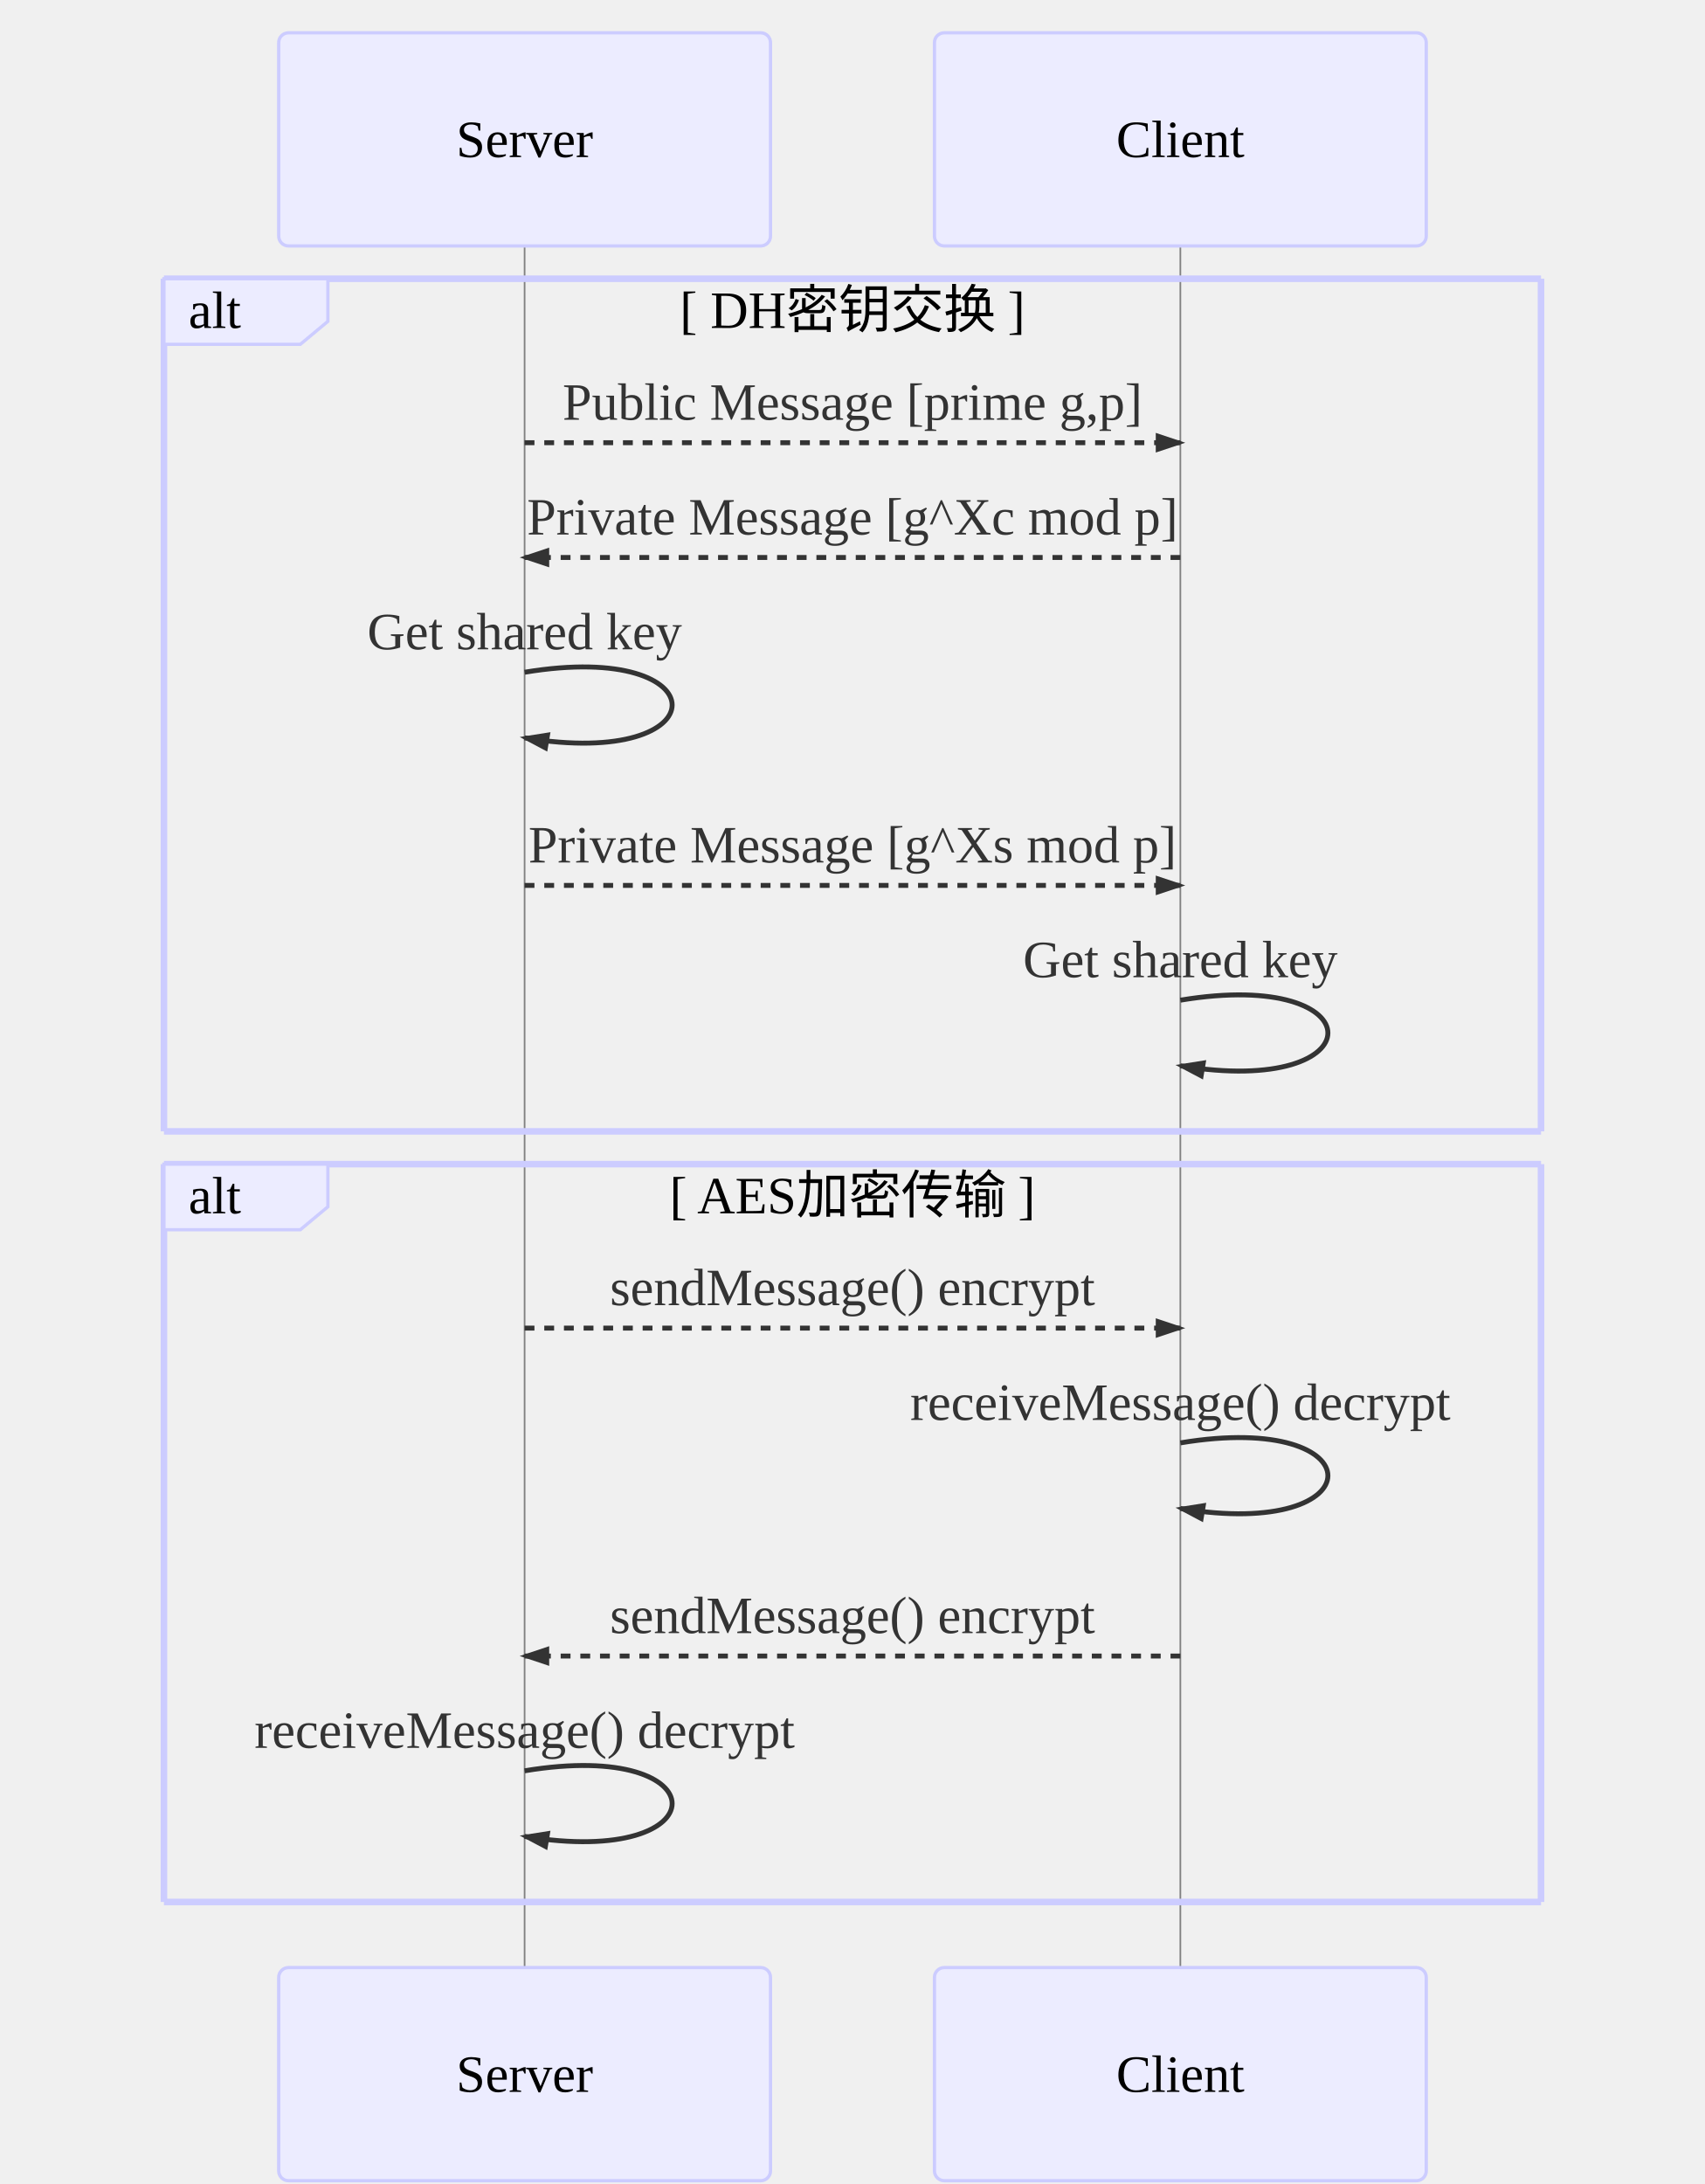
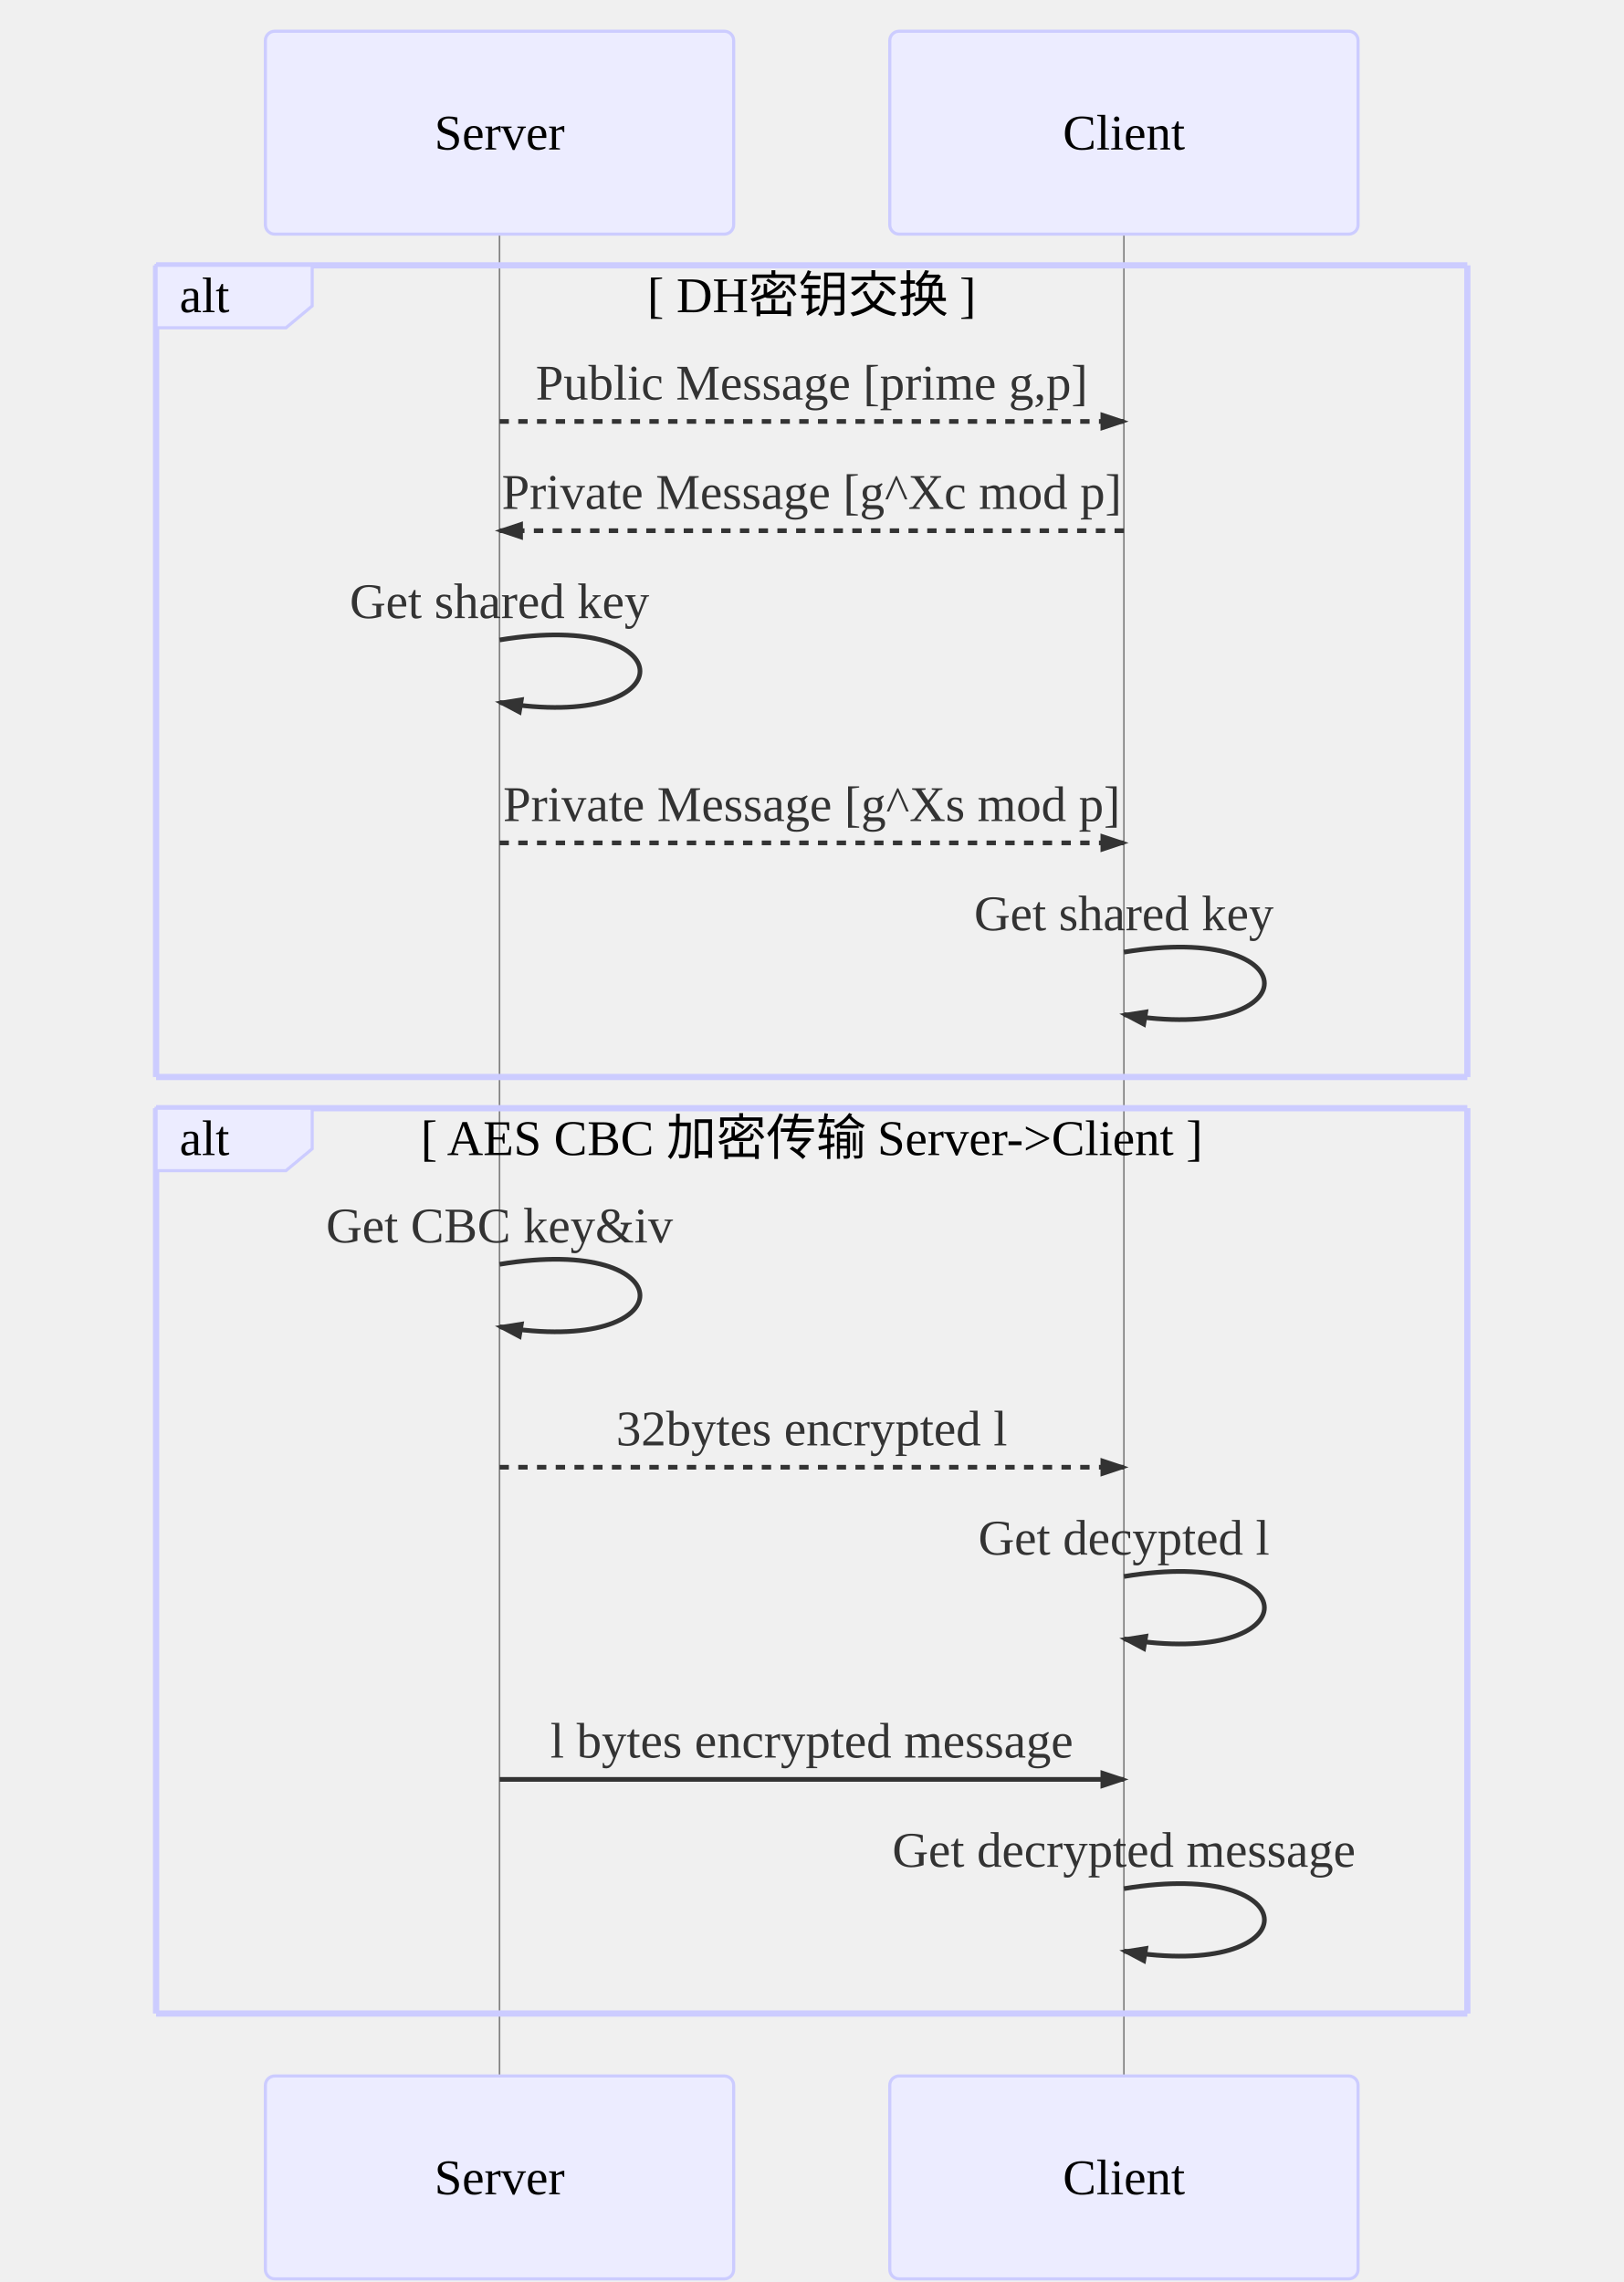
- <svg xmlns="http://www.w3.org/2000/svg" id="mermaid-1559166601471" width="100%" height="100%" style="max-width:520px;" viewBox="-85 -10 520 666">
-   <style>#mermaid-1559166601471 .label{font-family:trebuchet ms,verdana,arial;color:#333}#mermaid-1559166601471 .node circle,#mermaid-1559166601471 .node ellipse,#mermaid-1559166601471 .node polygon,#mermaid-1559166601471 .node rect{fill:#ececff;stroke:#9370db;stroke-width:1px}#mermaid-1559166601471 .node.clickable{cursor:pointer}#mermaid-1559166601471 .arrowheadPath{fill:#333}#mermaid-1559166601471 .edgePath .path{stroke:#333;stroke-width:1.5px}#mermaid-1559166601471 .edgeLabel{background-color:#e8e8e8}#mermaid-1559166601471 .cluster rect{fill:#ffffde!important;stroke:#aa3!important;stroke-width:1px!important}#mermaid-1559166601471 .cluster text{fill:#333}#mermaid-1559166601471 div.mermaidTooltip{position:absolute;text-align:center;max-width:200px;padding:2px;font-family:trebuchet ms,verdana,arial;font-size:12px;background:#ffffde;border:1px solid #aa3;border-radius:2px;pointer-events:none;z-index:100}#mermaid-1559166601471 .actor{stroke:#ccf;fill:#ececff}#mermaid-1559166601471 text.actor{fill:#000;stroke:none}#mermaid-1559166601471 .actor-line{stroke:grey}#mermaid-1559166601471 .messageLine0{marker-end:"url(#arrowhead)"}#mermaid-1559166601471 .messageLine0,#mermaid-1559166601471 .messageLine1{stroke-width:1.5;stroke-dasharray:"2 2";stroke:#333}#mermaid-1559166601471 #arrowhead{fill:#333}#mermaid-1559166601471 #crosshead path{fill:#333!important;stroke:#333!important}#mermaid-1559166601471 .messageText{fill:#333;stroke:none}#mermaid-1559166601471 .labelBox{stroke:#ccf;fill:#ececff}#mermaid-1559166601471 .labelText,#mermaid-1559166601471 .loopText{fill:#000;stroke:none}#mermaid-1559166601471 .loopLine{stroke-width:2;stroke-dasharray:"2 2";marker-end:"url(#arrowhead)";stroke:#ccf}#mermaid-1559166601471 .note{stroke:#aa3;fill:#fff5ad}#mermaid-1559166601471 .noteText{fill:#000;stroke:none;font-family:trebuchet ms,verdana,arial;font-size:14px}#mermaid-1559166601471 .section{stroke:none;opacity:.2}#mermaid-1559166601471 .section0{fill:rgba(102,102,255,.49)}#mermaid-1559166601471 .section2{fill:#fff400}#mermaid-1559166601471 .section1,#mermaid-1559166601471 .section3{fill:#fff;opacity:.2}#mermaid-1559166601471 .sectionTitle0,#mermaid-1559166601471 .sectionTitle1,#mermaid-1559166601471 .sectionTitle2,#mermaid-1559166601471 .sectionTitle3{fill:#333}#mermaid-1559166601471 .sectionTitle{text-anchor:start;font-size:11px;text-height:14px}#mermaid-1559166601471 .grid .tick{stroke:#d3d3d3;opacity:.3;shape-rendering:crispEdges}#mermaid-1559166601471 .grid path{stroke-width:0}#mermaid-1559166601471 .today{fill:none;stroke:red;stroke-width:2px}#mermaid-1559166601471 .task{stroke-width:2}#mermaid-1559166601471 .taskText{text-anchor:middle;font-size:11px}#mermaid-1559166601471 .taskTextOutsideRight{fill:#000;text-anchor:start;font-size:11px}#mermaid-1559166601471 .taskTextOutsideLeft{fill:#000;text-anchor:end;font-size:11px}#mermaid-1559166601471 .taskText0,#mermaid-1559166601471 .taskText1,#mermaid-1559166601471 .taskText2,#mermaid-1559166601471 .taskText3{fill:#fff}#mermaid-1559166601471 .task0,#mermaid-1559166601471 .task1,#mermaid-1559166601471 .task2,#mermaid-1559166601471 .task3{fill:#8a90dd;stroke:#534fbc}#mermaid-1559166601471 .taskTextOutside0,#mermaid-1559166601471 .taskTextOutside1,#mermaid-1559166601471 .taskTextOutside2,#mermaid-1559166601471 .taskTextOutside3{fill:#000}#mermaid-1559166601471 .active0,#mermaid-1559166601471 .active1,#mermaid-1559166601471 .active2,#mermaid-1559166601471 .active3{fill:#bfc7ff;stroke:#534fbc}#mermaid-1559166601471 .activeText0,#mermaid-1559166601471 .activeText1,#mermaid-1559166601471 .activeText2,#mermaid-1559166601471 .activeText3{fill:#000!important}#mermaid-1559166601471 .done0,#mermaid-1559166601471 .done1,#mermaid-1559166601471 .done2,#mermaid-1559166601471 .done3{stroke:grey;fill:#d3d3d3;stroke-width:2}#mermaid-1559166601471 .doneText0,#mermaid-1559166601471 .doneText1,#mermaid-1559166601471 .doneText2,#mermaid-1559166601471 .doneText3{fill:#000!important}#mermaid-1559166601471 .crit0,#mermaid-1559166601471 .crit1,#mermaid-1559166601471 .crit2,#mermaid-1559166601471 .crit3{stroke:#f88;fill:red;stroke-width:2}#mermaid-1559166601471 .activeCrit0,#mermaid-1559166601471 .activeCrit1,#mermaid-1559166601471 .activeCrit2,#mermaid-1559166601471 .activeCrit3{stroke:#f88;fill:#bfc7ff;stroke-width:2}#mermaid-1559166601471 .doneCrit0,#mermaid-1559166601471 .doneCrit1,#mermaid-1559166601471 .doneCrit2,#mermaid-1559166601471 .doneCrit3{stroke:#f88;fill:#d3d3d3;stroke-width:2;cursor:pointer;shape-rendering:crispEdges}#mermaid-1559166601471 .activeCritText0,#mermaid-1559166601471 .activeCritText1,#mermaid-1559166601471 .activeCritText2,#mermaid-1559166601471 .activeCritText3,#mermaid-1559166601471 .doneCritText0,#mermaid-1559166601471 .doneCritText1,#mermaid-1559166601471 .doneCritText2,#mermaid-1559166601471 .doneCritText3{fill:#000!important}#mermaid-1559166601471 .titleText{text-anchor:middle;font-size:18px;fill:#000}#mermaid-1559166601471 g.classGroup text{fill:#9370db;stroke:none;font-family:trebuchet ms,verdana,arial;font-size:10px}#mermaid-1559166601471 g.classGroup rect{fill:#ececff;stroke:#9370db}#mermaid-1559166601471 g.classGroup line{stroke:#9370db;stroke-width:1}#mermaid-1559166601471 .classLabel .box{stroke:none;stroke-width:0;fill:#ececff;opacity:.5}#mermaid-1559166601471 .classLabel .label{fill:#9370db;font-size:10px}#mermaid-1559166601471 .relation{stroke:#9370db;stroke-width:1;fill:none}#mermaid-1559166601471 #compositionEnd,#mermaid-1559166601471 #compositionStart{fill:#9370db;stroke:#9370db;stroke-width:1}#mermaid-1559166601471 #aggregationEnd,#mermaid-1559166601471 #aggregationStart{fill:#ececff;stroke:#9370db;stroke-width:1}#mermaid-1559166601471 #dependencyEnd,#mermaid-1559166601471 #dependencyStart,#mermaid-1559166601471 #extensionEnd,#mermaid-1559166601471 #extensionStart{fill:#9370db;stroke:#9370db;stroke-width:1}#mermaid-1559166601471 .branch-label,#mermaid-1559166601471 .commit-id,#mermaid-1559166601471 .commit-msg{fill:#d3d3d3;color:#d3d3d3}</style>
-   <style>#mermaid-1559166601471 {
+ <svg xmlns="http://www.w3.org/2000/svg" id="mermaid-1559177295356" width="100%" height="100%" style="max-width:520px;" viewBox="-85 -10 520 731">
+   <style>#mermaid-1559177295356 .label{font-family:trebuchet ms,verdana,arial;color:#333}#mermaid-1559177295356 .node circle,#mermaid-1559177295356 .node ellipse,#mermaid-1559177295356 .node polygon,#mermaid-1559177295356 .node rect{fill:#ececff;stroke:#9370db;stroke-width:1px}#mermaid-1559177295356 .node.clickable{cursor:pointer}#mermaid-1559177295356 .arrowheadPath{fill:#333}#mermaid-1559177295356 .edgePath .path{stroke:#333;stroke-width:1.5px}#mermaid-1559177295356 .edgeLabel{background-color:#e8e8e8}#mermaid-1559177295356 .cluster rect{fill:#ffffde!important;stroke:#aa3!important;stroke-width:1px!important}#mermaid-1559177295356 .cluster text{fill:#333}#mermaid-1559177295356 div.mermaidTooltip{position:absolute;text-align:center;max-width:200px;padding:2px;font-family:trebuchet ms,verdana,arial;font-size:12px;background:#ffffde;border:1px solid #aa3;border-radius:2px;pointer-events:none;z-index:100}#mermaid-1559177295356 .actor{stroke:#ccf;fill:#ececff}#mermaid-1559177295356 text.actor{fill:#000;stroke:none}#mermaid-1559177295356 .actor-line{stroke:grey}#mermaid-1559177295356 .messageLine0{marker-end:"url(#arrowhead)"}#mermaid-1559177295356 .messageLine0,#mermaid-1559177295356 .messageLine1{stroke-width:1.5;stroke-dasharray:"2 2";stroke:#333}#mermaid-1559177295356 #arrowhead{fill:#333}#mermaid-1559177295356 #crosshead path{fill:#333!important;stroke:#333!important}#mermaid-1559177295356 .messageText{fill:#333;stroke:none}#mermaid-1559177295356 .labelBox{stroke:#ccf;fill:#ececff}#mermaid-1559177295356 .labelText,#mermaid-1559177295356 .loopText{fill:#000;stroke:none}#mermaid-1559177295356 .loopLine{stroke-width:2;stroke-dasharray:"2 2";marker-end:"url(#arrowhead)";stroke:#ccf}#mermaid-1559177295356 .note{stroke:#aa3;fill:#fff5ad}#mermaid-1559177295356 .noteText{fill:#000;stroke:none;font-family:trebuchet ms,verdana,arial;font-size:14px}#mermaid-1559177295356 .section{stroke:none;opacity:.2}#mermaid-1559177295356 .section0{fill:rgba(102,102,255,.49)}#mermaid-1559177295356 .section2{fill:#fff400}#mermaid-1559177295356 .section1,#mermaid-1559177295356 .section3{fill:#fff;opacity:.2}#mermaid-1559177295356 .sectionTitle0,#mermaid-1559177295356 .sectionTitle1,#mermaid-1559177295356 .sectionTitle2,#mermaid-1559177295356 .sectionTitle3{fill:#333}#mermaid-1559177295356 .sectionTitle{text-anchor:start;font-size:11px;text-height:14px}#mermaid-1559177295356 .grid .tick{stroke:#d3d3d3;opacity:.3;shape-rendering:crispEdges}#mermaid-1559177295356 .grid path{stroke-width:0}#mermaid-1559177295356 .today{fill:none;stroke:red;stroke-width:2px}#mermaid-1559177295356 .task{stroke-width:2}#mermaid-1559177295356 .taskText{text-anchor:middle;font-size:11px}#mermaid-1559177295356 .taskTextOutsideRight{fill:#000;text-anchor:start;font-size:11px}#mermaid-1559177295356 .taskTextOutsideLeft{fill:#000;text-anchor:end;font-size:11px}#mermaid-1559177295356 .taskText0,#mermaid-1559177295356 .taskText1,#mermaid-1559177295356 .taskText2,#mermaid-1559177295356 .taskText3{fill:#fff}#mermaid-1559177295356 .task0,#mermaid-1559177295356 .task1,#mermaid-1559177295356 .task2,#mermaid-1559177295356 .task3{fill:#8a90dd;stroke:#534fbc}#mermaid-1559177295356 .taskTextOutside0,#mermaid-1559177295356 .taskTextOutside1,#mermaid-1559177295356 .taskTextOutside2,#mermaid-1559177295356 .taskTextOutside3{fill:#000}#mermaid-1559177295356 .active0,#mermaid-1559177295356 .active1,#mermaid-1559177295356 .active2,#mermaid-1559177295356 .active3{fill:#bfc7ff;stroke:#534fbc}#mermaid-1559177295356 .activeText0,#mermaid-1559177295356 .activeText1,#mermaid-1559177295356 .activeText2,#mermaid-1559177295356 .activeText3{fill:#000!important}#mermaid-1559177295356 .done0,#mermaid-1559177295356 .done1,#mermaid-1559177295356 .done2,#mermaid-1559177295356 .done3{stroke:grey;fill:#d3d3d3;stroke-width:2}#mermaid-1559177295356 .doneText0,#mermaid-1559177295356 .doneText1,#mermaid-1559177295356 .doneText2,#mermaid-1559177295356 .doneText3{fill:#000!important}#mermaid-1559177295356 .crit0,#mermaid-1559177295356 .crit1,#mermaid-1559177295356 .crit2,#mermaid-1559177295356 .crit3{stroke:#f88;fill:red;stroke-width:2}#mermaid-1559177295356 .activeCrit0,#mermaid-1559177295356 .activeCrit1,#mermaid-1559177295356 .activeCrit2,#mermaid-1559177295356 .activeCrit3{stroke:#f88;fill:#bfc7ff;stroke-width:2}#mermaid-1559177295356 .doneCrit0,#mermaid-1559177295356 .doneCrit1,#mermaid-1559177295356 .doneCrit2,#mermaid-1559177295356 .doneCrit3{stroke:#f88;fill:#d3d3d3;stroke-width:2;cursor:pointer;shape-rendering:crispEdges}#mermaid-1559177295356 .activeCritText0,#mermaid-1559177295356 .activeCritText1,#mermaid-1559177295356 .activeCritText2,#mermaid-1559177295356 .activeCritText3,#mermaid-1559177295356 .doneCritText0,#mermaid-1559177295356 .doneCritText1,#mermaid-1559177295356 .doneCritText2,#mermaid-1559177295356 .doneCritText3{fill:#000!important}#mermaid-1559177295356 .titleText{text-anchor:middle;font-size:18px;fill:#000}#mermaid-1559177295356 g.classGroup text{fill:#9370db;stroke:none;font-family:trebuchet ms,verdana,arial;font-size:10px}#mermaid-1559177295356 g.classGroup rect{fill:#ececff;stroke:#9370db}#mermaid-1559177295356 g.classGroup line{stroke:#9370db;stroke-width:1}#mermaid-1559177295356 .classLabel .box{stroke:none;stroke-width:0;fill:#ececff;opacity:.5}#mermaid-1559177295356 .classLabel .label{fill:#9370db;font-size:10px}#mermaid-1559177295356 .relation{stroke:#9370db;stroke-width:1;fill:none}#mermaid-1559177295356 #compositionEnd,#mermaid-1559177295356 #compositionStart{fill:#9370db;stroke:#9370db;stroke-width:1}#mermaid-1559177295356 #aggregationEnd,#mermaid-1559177295356 #aggregationStart{fill:#ececff;stroke:#9370db;stroke-width:1}#mermaid-1559177295356 #dependencyEnd,#mermaid-1559177295356 #dependencyStart,#mermaid-1559177295356 #extensionEnd,#mermaid-1559177295356 #extensionStart{fill:#9370db;stroke:#9370db;stroke-width:1}#mermaid-1559177295356 .branch-label,#mermaid-1559177295356 .commit-id,#mermaid-1559177295356 .commit-msg{fill:#d3d3d3;color:#d3d3d3}</style>
+   <style>#mermaid-1559177295356 {
    color: rgb(0, 0, 0);
    font: normal normal 400 normal 16px / normal "Times New Roman";
  }</style>
  <g />
  <g>
-     <line id="actor0" x1="75" y1="5" x2="75" y2="655" class="actor-line" stroke-width="0.5px" stroke="#999" />
+     <line id="actor0" x1="75" y1="5" x2="75" y2="720" class="actor-line" stroke-width="0.5px" stroke="#999" />
    <rect x="0" y="0" fill="#eaeaea" stroke="#666" width="150" height="65" rx="3" ry="3" class="actor" />
    <text x="75" y="32.5" dominant-baseline="central" alignment-baseline="central" class="actor" style="text-anchor: middle;">
      <tspan x="75" dy="0">Server</tspan>
    </text>
  </g>
  <g>
-     <line id="actor1" x1="275" y1="5" x2="275" y2="655" class="actor-line" stroke-width="0.5px" stroke="#999" />
+     <line id="actor1" x1="275" y1="5" x2="275" y2="720" class="actor-line" stroke-width="0.5px" stroke="#999" />
    <rect x="200" y="0" fill="#eaeaea" stroke="#666" width="150" height="65" rx="3" ry="3" class="actor" />
    <text x="275" y="32.5" dominant-baseline="central" alignment-baseline="central" class="actor" style="text-anchor: middle;">
      <tspan x="275" dy="0">Client</tspan>
    </text>
  </g>
  <defs>
    <marker id="arrowhead" refX="5" refY="2" markerWidth="6" markerHeight="4" orient="auto">
      <path d="M 0,0 V 4 L6,2 Z" />
    </marker>
  </defs>
  <defs>
    <marker id="crosshead" markerWidth="15" markerHeight="8" orient="auto" refX="16" refY="4">
      <path fill="black" stroke="#000000" stroke-width="1px" d="M 9,2 V 6 L16,4 Z" style="stroke-dasharray: 0, 0;" />
      <path fill="none" stroke="#000000" stroke-width="1px" d="M 0,1 L 6,7 M 6,1 L 0,7" style="stroke-dasharray: 0, 0;" />
    </marker>
  </defs>
  <g>
    <text x="175" y="118" class="messageText" style="text-anchor: middle;">Public Message [prime g,p]</text>
    <line x1="75" y1="125" x2="275" y2="125" class="messageLine1" stroke-width="2" stroke="black" marker-end="url(#arrowhead)" style="stroke-dasharray: 3, 3; fill: none;" />
  </g>
  <g>
    <text x="175" y="153" class="messageText" style="text-anchor: middle;">Private Message [g^Xc mod p]</text>
    <line x1="275" y1="160" x2="75" y2="160" class="messageLine1" stroke-width="2" stroke="black" marker-end="url(#arrowhead)" style="stroke-dasharray: 3, 3; fill: none;" />
  </g>
  <g>
    <text x="75" y="188" class="messageText" style="text-anchor: middle;">Get shared key</text>
    <path d="M 75,195 C 135,185 135,225 75,215" class="messageLine0" stroke-width="2" stroke="black" marker-end="url(#arrowhead)" style="fill: none;" />
  </g>
  <g>
    <text x="175" y="253" class="messageText" style="text-anchor: middle;">Private Message [g^Xs mod p]</text>
    <line x1="75" y1="260" x2="275" y2="260" class="messageLine1" stroke-width="2" stroke="black" marker-end="url(#arrowhead)" style="stroke-dasharray: 3, 3; fill: none;" />
  </g>
  <g>
    <text x="275" y="288" class="messageText" style="text-anchor: middle;">Get shared key</text>
    <path d="M 275,295 C 335,285 335,325 275,315" class="messageLine0" stroke-width="2" stroke="black" marker-end="url(#arrowhead)" style="fill: none;" />
  </g>
  <g>
    <line x1="-35" y1="75" x2="385" y2="75" class="loopLine" />
    <line x1="385" y1="75" x2="385" y2="335" class="loopLine" />
    <line x1="-35" y1="335" x2="385" y2="335" class="loopLine" />
    <line x1="-35" y1="75" x2="-35" y2="335" class="loopLine" />
    <polygon points="-35,75 15,75 15,88 6.6,95 -35,95" class="labelBox" />
    <text x="-27.5" y="90" fill="black" class="labelText">
      <tspan x="-27.5" fill="black">alt</tspan>
    </text>
    <text x="175" y="90" fill="black" class="loopText" style="text-anchor: middle;">
      <tspan x="175" fill="black">[ DH密钥交换 ]</tspan>
    </text>
  </g>
  <g>
-     <text x="175" y="388" class="messageText" style="text-anchor: middle;">sendMessage() encrypt</text>
-     <line x1="75" y1="395" x2="275" y2="395" class="messageLine1" stroke-width="2" stroke="black" marker-end="url(#arrowhead)" style="stroke-dasharray: 3, 3; fill: none;" />
+     <text x="75" y="388" class="messageText" style="text-anchor: middle;">Get CBC key&amp;iv</text>
+     <path d="M 75,395 C 135,385 135,425 75,415" class="messageLine0" stroke-width="2" stroke="black" marker-end="url(#arrowhead)" style="fill: none;" />
  </g>
  <g>
-     <text x="275" y="423" class="messageText" style="text-anchor: middle;">receiveMessage() decrypt</text>
-     <path d="M 275,430 C 335,420 335,460 275,450" class="messageLine0" stroke-width="2" stroke="black" marker-end="url(#arrowhead)" style="fill: none;" />
+     <text x="175" y="453" class="messageText" style="text-anchor: middle;">32bytes encrypted l</text>
+     <line x1="75" y1="460" x2="275" y2="460" class="messageLine1" stroke-width="2" stroke="black" marker-end="url(#arrowhead)" style="stroke-dasharray: 3, 3; fill: none;" />
  </g>
  <g>
-     <text x="175" y="488" class="messageText" style="text-anchor: middle;">sendMessage() encrypt</text>
-     <line x1="275" y1="495" x2="75" y2="495" class="messageLine1" stroke-width="2" stroke="black" marker-end="url(#arrowhead)" style="stroke-dasharray: 3, 3; fill: none;" />
+     <text x="275" y="488" class="messageText" style="text-anchor: middle;">Get decypted l</text>
+     <path d="M 275,495 C 335,485 335,525 275,515" class="messageLine0" stroke-width="2" stroke="black" marker-end="url(#arrowhead)" style="fill: none;" />
  </g>
  <g>
-     <text x="75" y="523" class="messageText" style="text-anchor: middle;">receiveMessage() decrypt</text>
-     <path d="M 75,530 C 135,520 135,560 75,550" class="messageLine0" stroke-width="2" stroke="black" marker-end="url(#arrowhead)" style="fill: none;" />
+     <text x="175" y="553" class="messageText" style="text-anchor: middle;">l bytes encrypted message</text>
+     <line x1="75" y1="560" x2="275" y2="560" class="messageLine0" stroke-width="2" stroke="black" marker-end="url(#arrowhead)" style="fill: none;" />
+   </g>
+   <g>
+     <text x="275" y="588" class="messageText" style="text-anchor: middle;">Get decrypted message</text>
+     <path d="M 275,595 C 335,585 335,625 275,615" class="messageLine0" stroke-width="2" stroke="black" marker-end="url(#arrowhead)" style="fill: none;" />
  </g>
  <g>
    <line x1="-35" y1="345" x2="385" y2="345" class="loopLine" />
-     <line x1="385" y1="345" x2="385" y2="570" class="loopLine" />
-     <line x1="-35" y1="570" x2="385" y2="570" class="loopLine" />
-     <line x1="-35" y1="345" x2="-35" y2="570" class="loopLine" />
+     <line x1="385" y1="345" x2="385" y2="635" class="loopLine" />
+     <line x1="-35" y1="635" x2="385" y2="635" class="loopLine" />
+     <line x1="-35" y1="345" x2="-35" y2="635" class="loopLine" />
    <polygon points="-35,345 15,345 15,358 6.6,365 -35,365" class="labelBox" />
    <text x="-27.5" y="360" fill="black" class="labelText">
      <tspan x="-27.5" fill="black">alt</tspan>
    </text>
    <text x="175" y="360" fill="black" class="loopText" style="text-anchor: middle;">
-       <tspan x="175" fill="black">[ AES加密传输 ]</tspan>
+       <tspan x="175" fill="black">[ AES CBC 加密传输 Server-&gt;Client ]</tspan>
    </text>
  </g>
  <g>
-     <rect x="0" y="590" fill="#eaeaea" stroke="#666" width="150" height="65" rx="3" ry="3" class="actor" />
-     <text x="75" y="622.5" dominant-baseline="central" alignment-baseline="central" class="actor" style="text-anchor: middle;">
+     <rect x="0" y="655" fill="#eaeaea" stroke="#666" width="150" height="65" rx="3" ry="3" class="actor" />
+     <text x="75" y="687.5" dominant-baseline="central" alignment-baseline="central" class="actor" style="text-anchor: middle;">
      <tspan x="75" dy="0">Server</tspan>
    </text>
  </g>
  <g>
-     <rect x="200" y="590" fill="#eaeaea" stroke="#666" width="150" height="65" rx="3" ry="3" class="actor" />
-     <text x="275" y="622.5" dominant-baseline="central" alignment-baseline="central" class="actor" style="text-anchor: middle;">
+     <rect x="200" y="655" fill="#eaeaea" stroke="#666" width="150" height="65" rx="3" ry="3" class="actor" />
+     <text x="275" y="687.5" dominant-baseline="central" alignment-baseline="central" class="actor" style="text-anchor: middle;">
      <tspan x="275" dy="0">Client</tspan>
    </text>
  </g>
</svg>
